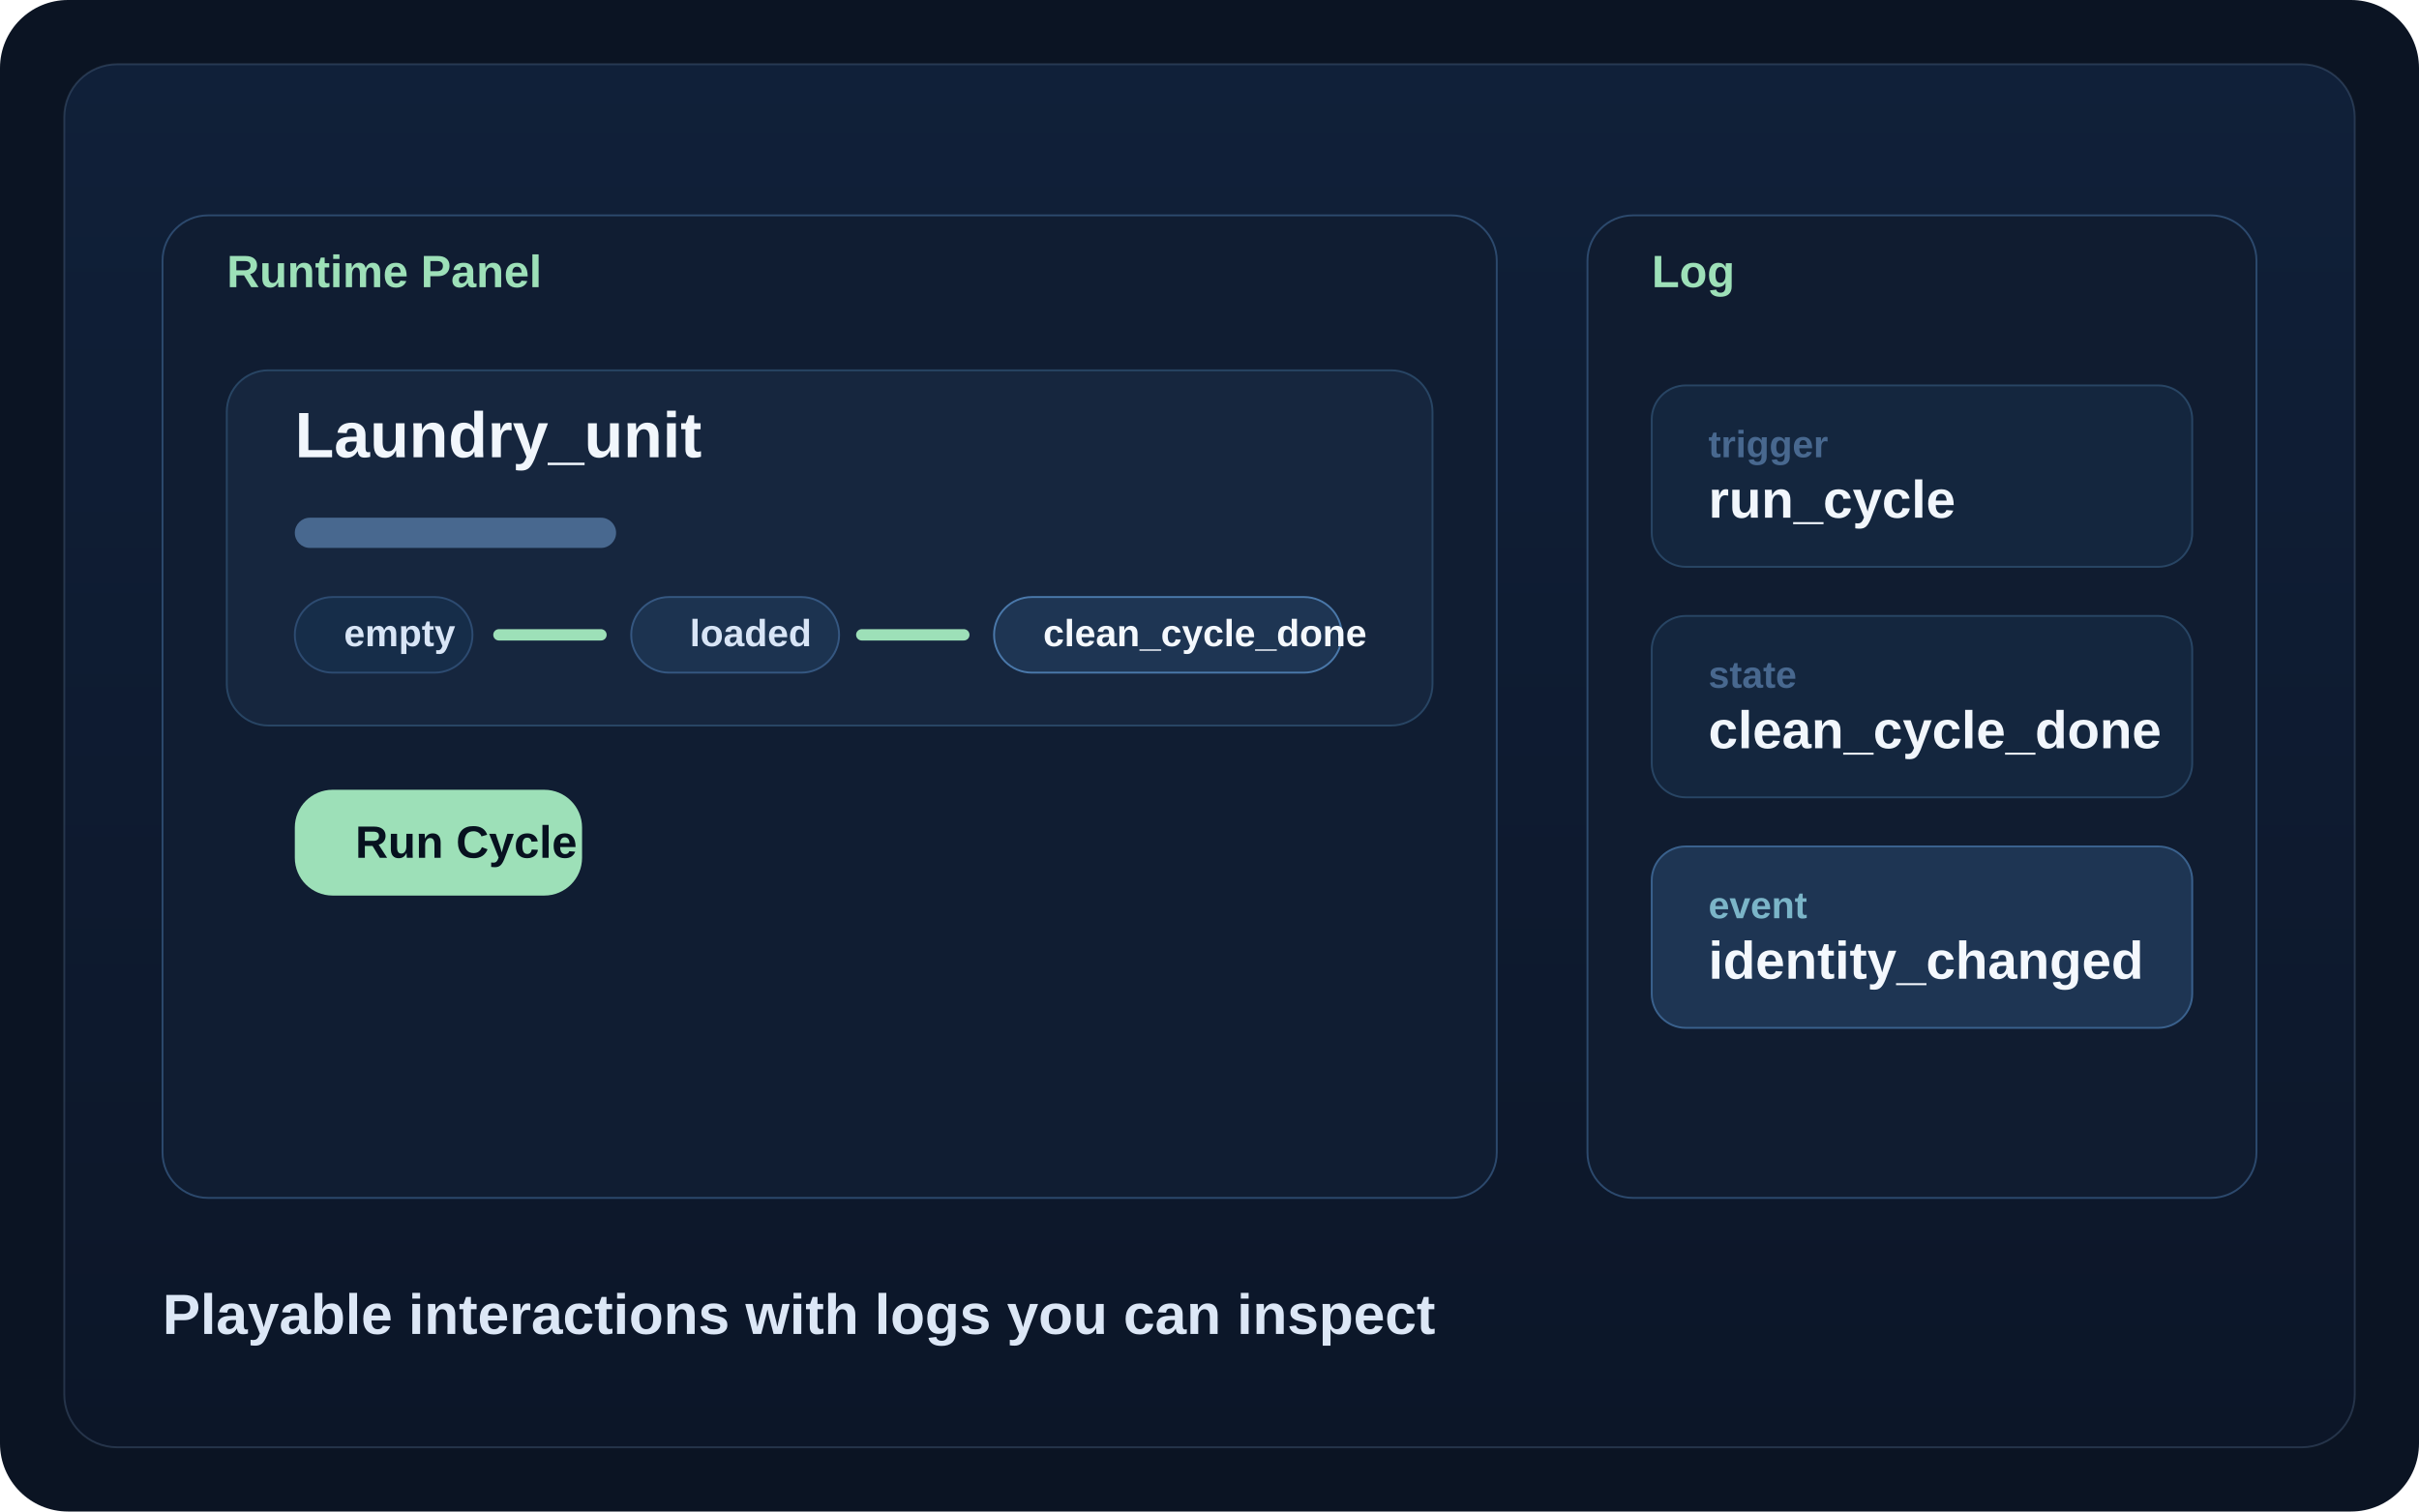
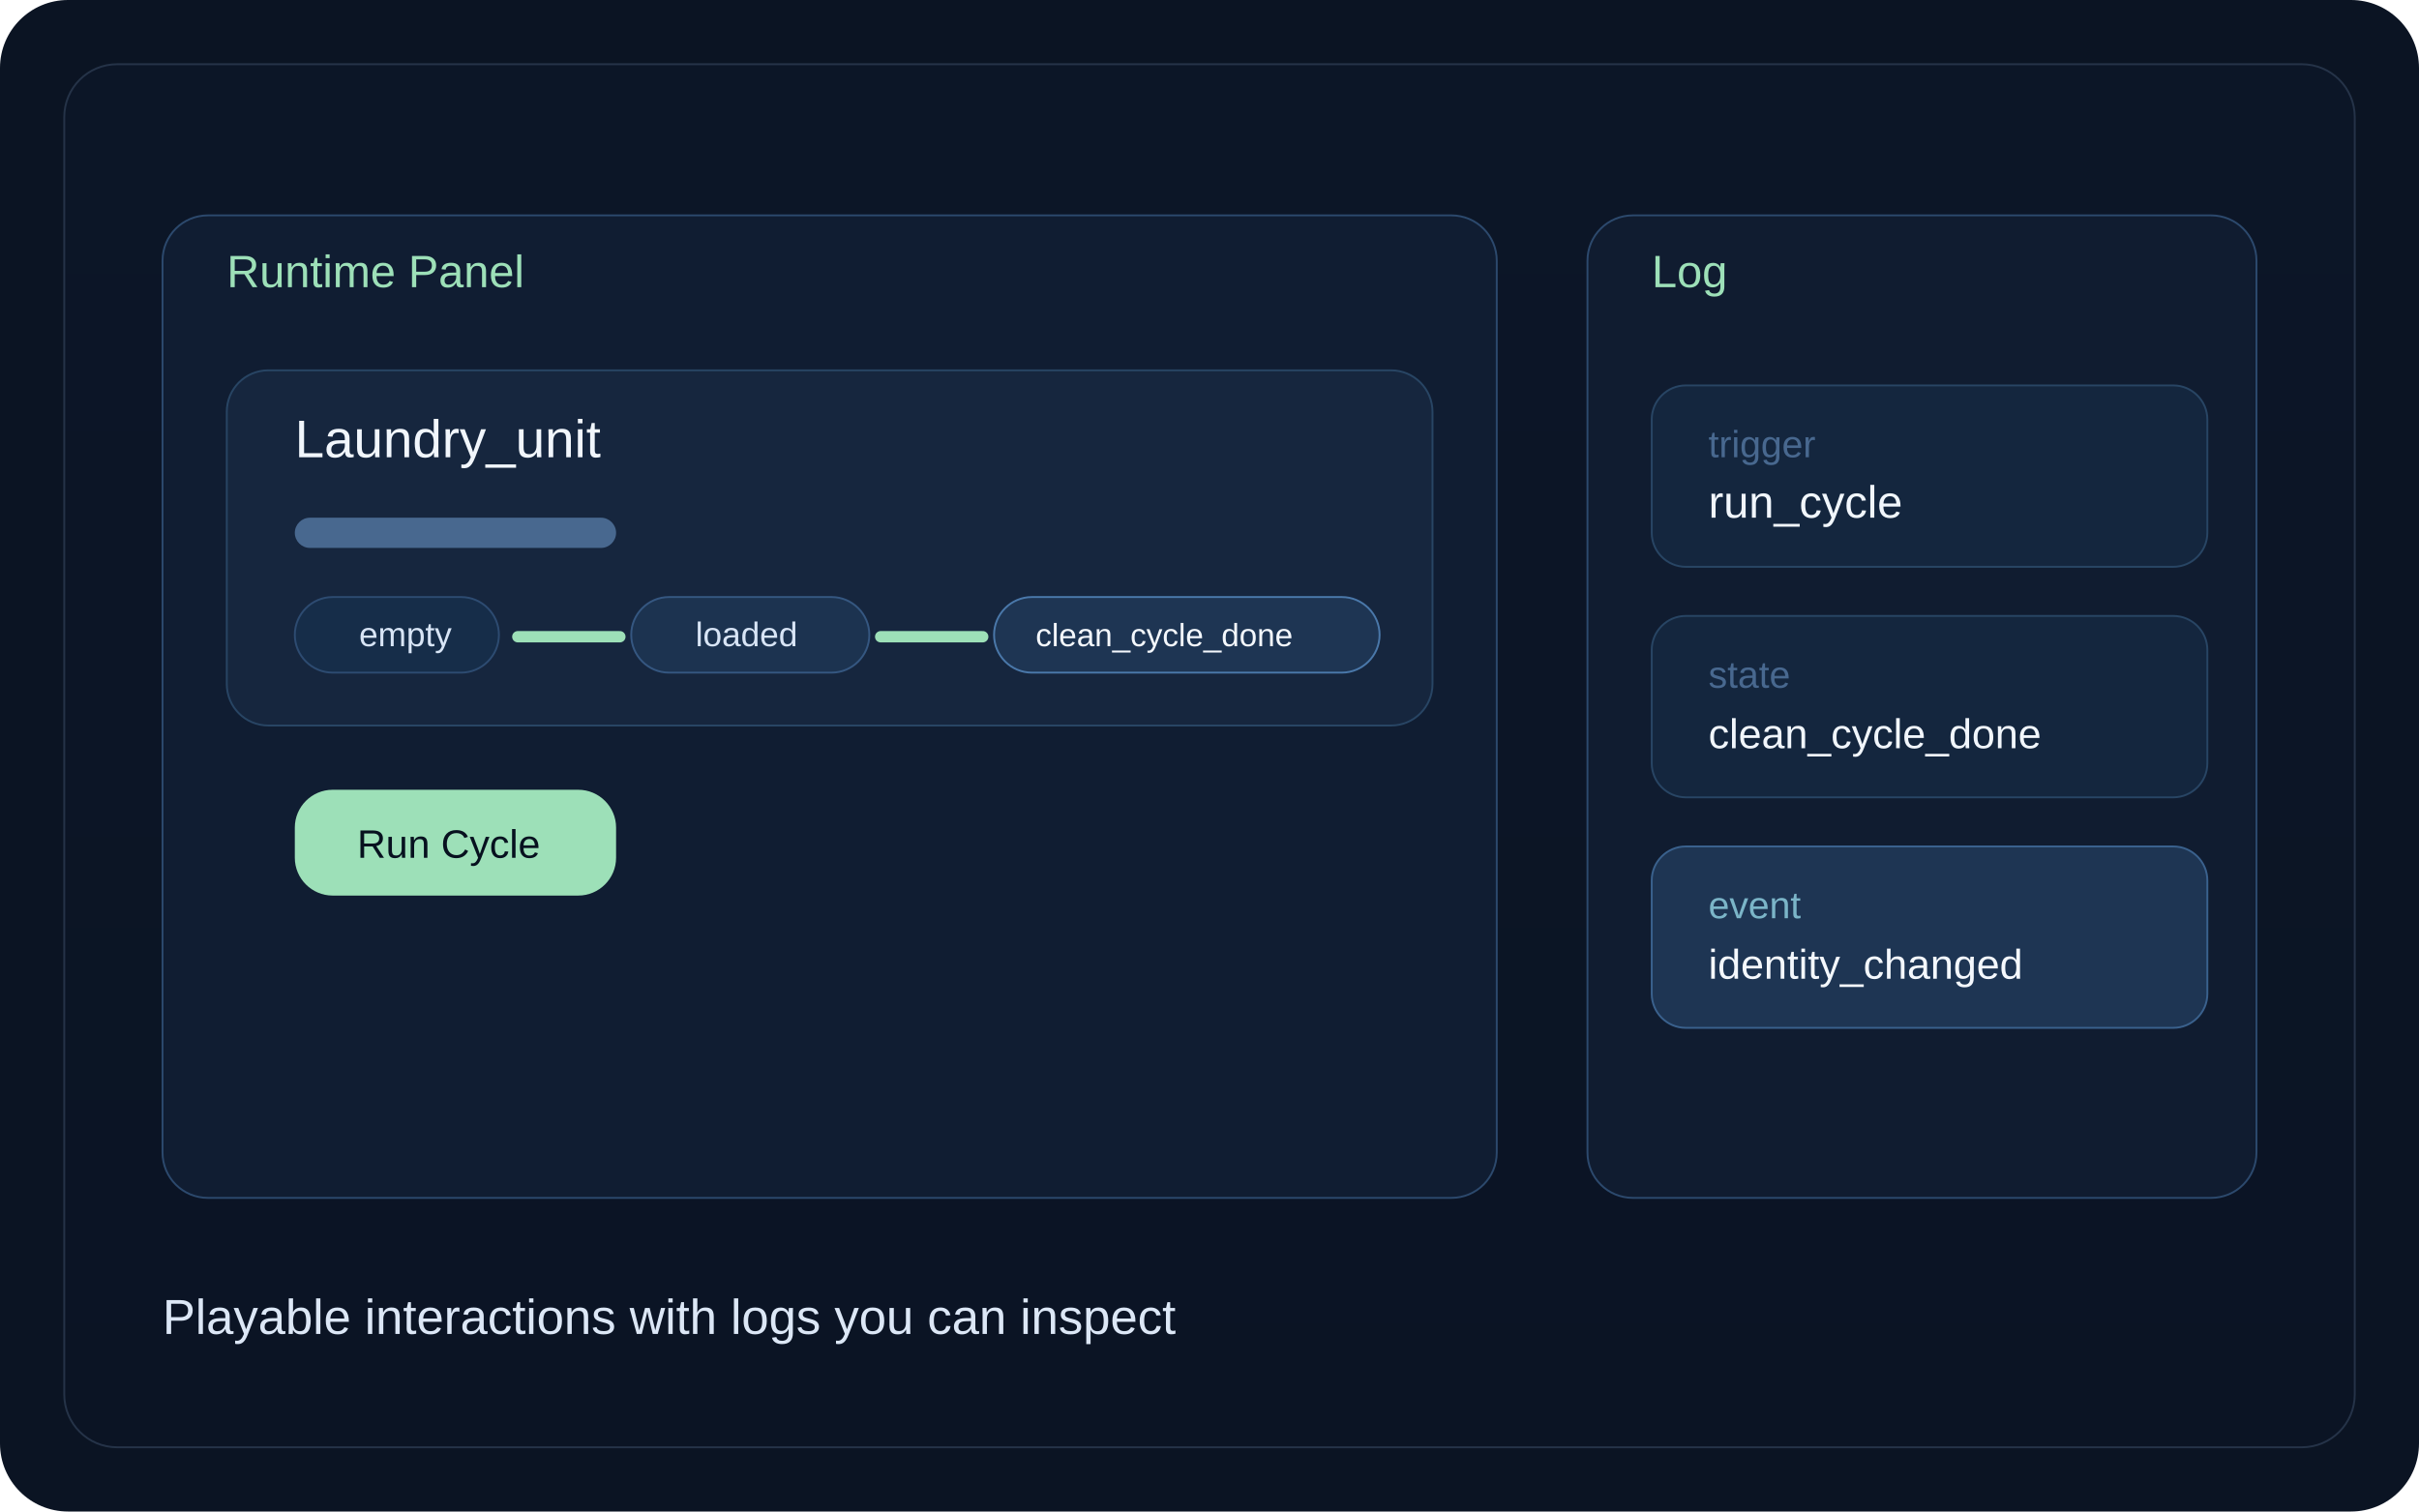
- <svg xmlns="http://www.w3.org/2000/svg" width="1280" height="800" viewBox="0 0 1280 800" fill="none">
-   <rect width="1280" height="800" rx="36" fill="#0B1423" />
-   <rect x="34" y="34" width="1212" height="732" rx="28" fill="url(#panel)" stroke="rgba(157,194,239,0.18)" />
-   <rect x="86" y="114" width="706" height="520" rx="24" fill="#101D32" stroke="#2C496D" />
-   <text x="120" y="152" fill="#9DE0B8" font-family="Arial, sans-serif" font-size="24" font-weight="700">Runtime Panel</text>
-   <rect x="120" y="196" width="638" height="188" rx="22" fill="#16263E" stroke="#284564" />
-   <text x="156" y="242" fill="#F1F6FC" font-family="Arial, sans-serif" font-size="34" font-weight="800">Laundry_unit</text>
-   <rect x="156" y="274" width="170" height="16" rx="8" fill="#48688F" />
-   <rect x="156" y="316" width="94" height="40" rx="20" fill="#162D49" stroke="#2D4B71" />
-   <text x="182" y="342" fill="#D8E5F6" font-family="Arial, sans-serif" font-size="20" font-weight="700">empty</text>
-   <path d="M264 336H318" stroke="#9DE0B8" stroke-width="6" stroke-linecap="round" />
-   <rect x="334" y="316" width="110" height="40" rx="20" fill="#1C3350" stroke="#355781" />
-   <text x="365" y="342" fill="#D8E5F6" font-family="Arial, sans-serif" font-size="20" font-weight="700">loaded</text>
-   <path d="M456 336H510" stroke="#9DE0B8" stroke-width="6" stroke-linecap="round" />
-   <rect x="526" y="316" width="184" height="40" rx="20" fill="#1E3553" stroke="#4A78AA" />
-   <text x="552" y="342" fill="#F4F8FD" font-family="Arial, sans-serif" font-size="20" font-weight="700">clean_cycle_done</text>
-   <rect x="156" y="418" width="152" height="56" rx="20" fill="#9DE0B8" />
-   <text x="188" y="454" fill="#07111F" font-family="Arial, sans-serif" font-size="24" font-weight="800">Run Cycle</text>
-   <rect x="840" y="114" width="354" height="520" rx="24" fill="#101C30" stroke="#2C496D" />
-   <text x="874" y="152" fill="#9DE0B8" font-family="Arial, sans-serif" font-size="24" font-weight="700">Log</text>
-   <rect x="874" y="204" width="286" height="96" rx="18" fill="#14263E" stroke="#284564" />
-   <text x="904" y="242" fill="#48688F" font-family="Arial, sans-serif" font-size="20" font-weight="700">trigger</text>
-   <text x="904" y="274" fill="#F1F6FC" font-family="Arial, sans-serif" font-size="28" font-weight="800">run_cycle</text>
-   <rect x="874" y="326" width="286" height="96" rx="18" fill="#14263E" stroke="#284564" />
-   <text x="904" y="364" fill="#48688F" font-family="Arial, sans-serif" font-size="20" font-weight="700">state</text>
-   <text x="904" y="396" fill="#F1F6FC" font-family="Arial, sans-serif" font-size="28" font-weight="800">clean_cycle_done</text>
-   <rect x="874" y="448" width="286" height="96" rx="18" fill="#1E3553" stroke="#3A618D" />
-   <text x="904" y="486" fill="#7BB5C8" font-family="Arial, sans-serif" font-size="20" font-weight="700">event</text>
-   <text x="904" y="518" fill="#F4F8FD" font-family="Arial, sans-serif" font-size="28" font-weight="800">identity_changed</text>
-   <text x="86" y="706" fill="#DCE7F6" font-family="Arial, sans-serif" font-size="30" font-weight="700">Playable interactions with logs you can inspect</text>
+ <svg xmlns="http://www.w3.org/2000/svg" version="1.2" viewBox="0 0 1280 800" width="1280" height="800">
  <defs>
-     <linearGradient id="panel" x1="640" y1="34" x2="640" y2="766" gradientUnits="userSpaceOnUse">
+     <linearGradient id="P" gradientUnits="userSpaceOnUse" />
+     <linearGradient id="g1" x2="1" href="#P" gradientTransform="matrix(0,732,-1212,0,640,34)">
      <stop stop-color="#102039" />
-       <stop offset="1" stop-color="#0C1628" />
+       <stop offset="1" stop-color="#0c1628" />
    </linearGradient>
  </defs>
+   <style>tspan{white-space:pre}.a{fill:#0b1423}.b{opacity:.18;fill:url(#g1);stroke:#9dc2ef}.c{fill:#101d32;stroke:#2c496d}.d{font-size: 24px;fill: #9de0b8;font-family: "Arial"}.e{fill:#16263e;stroke:#284564}.f{font-size: 28px;fill: #f1f6fc;font-family: "Arial"}.g{fill:#48688f}.h{fill:#162d49;stroke:#2d4b71}.i{font-size: 18px;fill: #d8e5f6;font-family: "Arial"}.j{fill:none;stroke:#9de0b8;stroke-linecap:round;stroke-width:6}.k{fill:#1c3350;stroke:#355781}.l{fill:#1e3553;stroke:#4a78aa}.m{font-size: 17px;fill: #f4f8fd;font-family: "Arial"}.n{fill:#9de0b8}.o{font-size: 21px;fill: #07111f;font-family: "Arial"}.p{fill:#101c30;stroke:#2c496d}.q{fill:#14263e;stroke:#284564}.r{font-size: 20px;fill: #48688f;font-family: "Arial"}.s{font-size: 24px;fill: #f1f6fc;font-family: "Arial"}.t{font-size: 22px;fill: #f1f6fc;font-family: "Arial"}.u{fill:#1e3553;stroke:#3a618d}.v{font-size: 20px;fill: #7bb5c8;font-family: "Arial"}.w{font-size: 22px;fill: #f4f8fd;font-family: "Arial"}.x{font-size: 26px;fill: #dce7f6;font-family: "Arial"}</style>
+   <path fill-rule="evenodd" class="a" d="m36 0h1208c19.9 0 36 16.1 36 36v728c0 19.9-16.1 36-36 36h-1208c-19.9 0-36-16.1-36-36v-728c0-19.9 16.1-36 36-36z" />
+   <path fill-rule="evenodd" class="b" d="m62 34h1156c15.5 0 28 12.5 28 28v676c0 15.5-12.5 28-28 28h-1156c-15.5 0-28-12.5-28-28v-676c0-15.5 12.5-28 28-28z" />
+   <path fill-rule="evenodd" class="c" d="m110 114h658c13.3 0 24 10.7 24 24v472c0 13.3-10.7 24-24 24h-658c-13.3 0-24-10.7-24-24v-472c0-13.3 10.7-24 24-24z" />
+   <text transform="translate(120,152)">
+     <tspan x="0" y="0" class="d">Runtime Panel
+ </tspan>
+   </text>
+   <path fill-rule="evenodd" class="e" d="m142 196h594c12.2 0 22 9.8 22 22v144c0 12.2-9.8 22-22 22h-594c-12.2 0-22-9.8-22-22v-144c0-12.2 9.8-22 22-22z" />
+   <text transform="translate(156,242)">
+     <tspan x="0" y="0" class="f">Laundry_unit
+ </tspan>
+   </text>
+   <path fill-rule="evenodd" class="g" d="m164 274h154c4.4 0 8 3.6 8 8 0 4.4-3.6 8-8 8h-154c-4.4 0-8-3.6-8-8 0-4.4 3.6-8 8-8z" />
+   <path fill-rule="evenodd" class="h" d="m176 316h68c11 0 20 9 20 20 0 11-9 20-20 20h-68c-11 0-20-9-20-20 0-11 9-20 20-20z" />
+   <text transform="translate(190,342)">
+     <tspan x="0" y="0" class="i">empty
+ </tspan>
+   </text>
+   <path fill-rule="evenodd" class="j" d="m274 337h54" />
+   <path fill-rule="evenodd" class="k" d="m354 316h86c11 0 20 9 20 20 0 11-9 20-20 20h-86c-11 0-20-9-20-20 0-11 9-20 20-20z" />
+   <text transform="translate(368,342)">
+     <tspan x="0" y="0" class="i">loaded
+ </tspan>
+   </text>
+   <path fill-rule="evenodd" class="j" d="m466 337h54" />
+   <path fill-rule="evenodd" class="l" d="m546 316h164c11 0 20 9 20 20 0 11-9 20-20 20h-164c-11 0-20-9-20-20 0-11 9-20 20-20z" />
+   <text transform="translate(548,342)">
+     <tspan x="0" y="0" class="m">clean_cycle_done
+ </tspan>
+   </text>
+   <path fill-rule="evenodd" class="n" d="m176 418h130c11 0 20 9 20 20v16c0 11-9 20-20 20h-130c-11 0-20-9-20-20v-16c0-11 9-20 20-20z" />
+   <text transform="translate(189,454)">
+     <tspan x="0" y="0" class="o">Run Cycle
+ </tspan>
+   </text>
+   <path fill-rule="evenodd" class="p" d="m864 114h306c13.3 0 24 10.7 24 24v472c0 13.3-10.7 24-24 24h-306c-13.3 0-24-10.7-24-24v-472c0-13.3 10.7-24 24-24z" />
+   <text transform="translate(874,152)">
+     <tspan x="0" y="0" class="d">Log
+ </tspan>
+   </text>
+   <path fill-rule="evenodd" class="q" d="m892 204h258c9.9 0 18 8.1 18 18v60c0 9.9-8.1 18-18 18h-258c-9.9 0-18-8.1-18-18v-60c0-9.9 8.1-18 18-18z" />
+   <text transform="translate(904,242)">
+     <tspan x="0" y="0" class="r">trigger
+ </tspan>
+   </text>
+   <text transform="translate(904,274)">
+     <tspan x="0" y="0" class="s">run_cycle
+ </tspan>
+   </text>
+   <path fill-rule="evenodd" class="q" d="m892 326h258c9.9 0 18 8.1 18 18v60c0 9.9-8.1 18-18 18h-258c-9.9 0-18-8.1-18-18v-60c0-9.9 8.1-18 18-18z" />
+   <text transform="translate(904,364)">
+     <tspan x="0" y="0" class="r">state
+ </tspan>
+   </text>
+   <text transform="translate(904,396)">
+     <tspan x="0" y="0" class="t">clean_cycle_done
+ </tspan>
+   </text>
+   <path fill-rule="evenodd" class="u" d="m892 448h258c9.9 0 18 8.1 18 18v60c0 9.9-8.1 18-18 18h-258c-9.9 0-18-8.1-18-18v-60c0-9.9 8.1-18 18-18z" />
+   <text transform="translate(904,486)">
+     <tspan x="0" y="0" class="v">event
+ </tspan>
+   </text>
+   <text transform="translate(904,518)">
+     <tspan x="0" y="0" class="w">identity_changed
+ </tspan>
+   </text>
+   <text transform="translate(86,706)">
+     <tspan x="0" y="0" class="x">Playable interactions with logs you can inspect
+ </tspan>
+   </text>
</svg>
